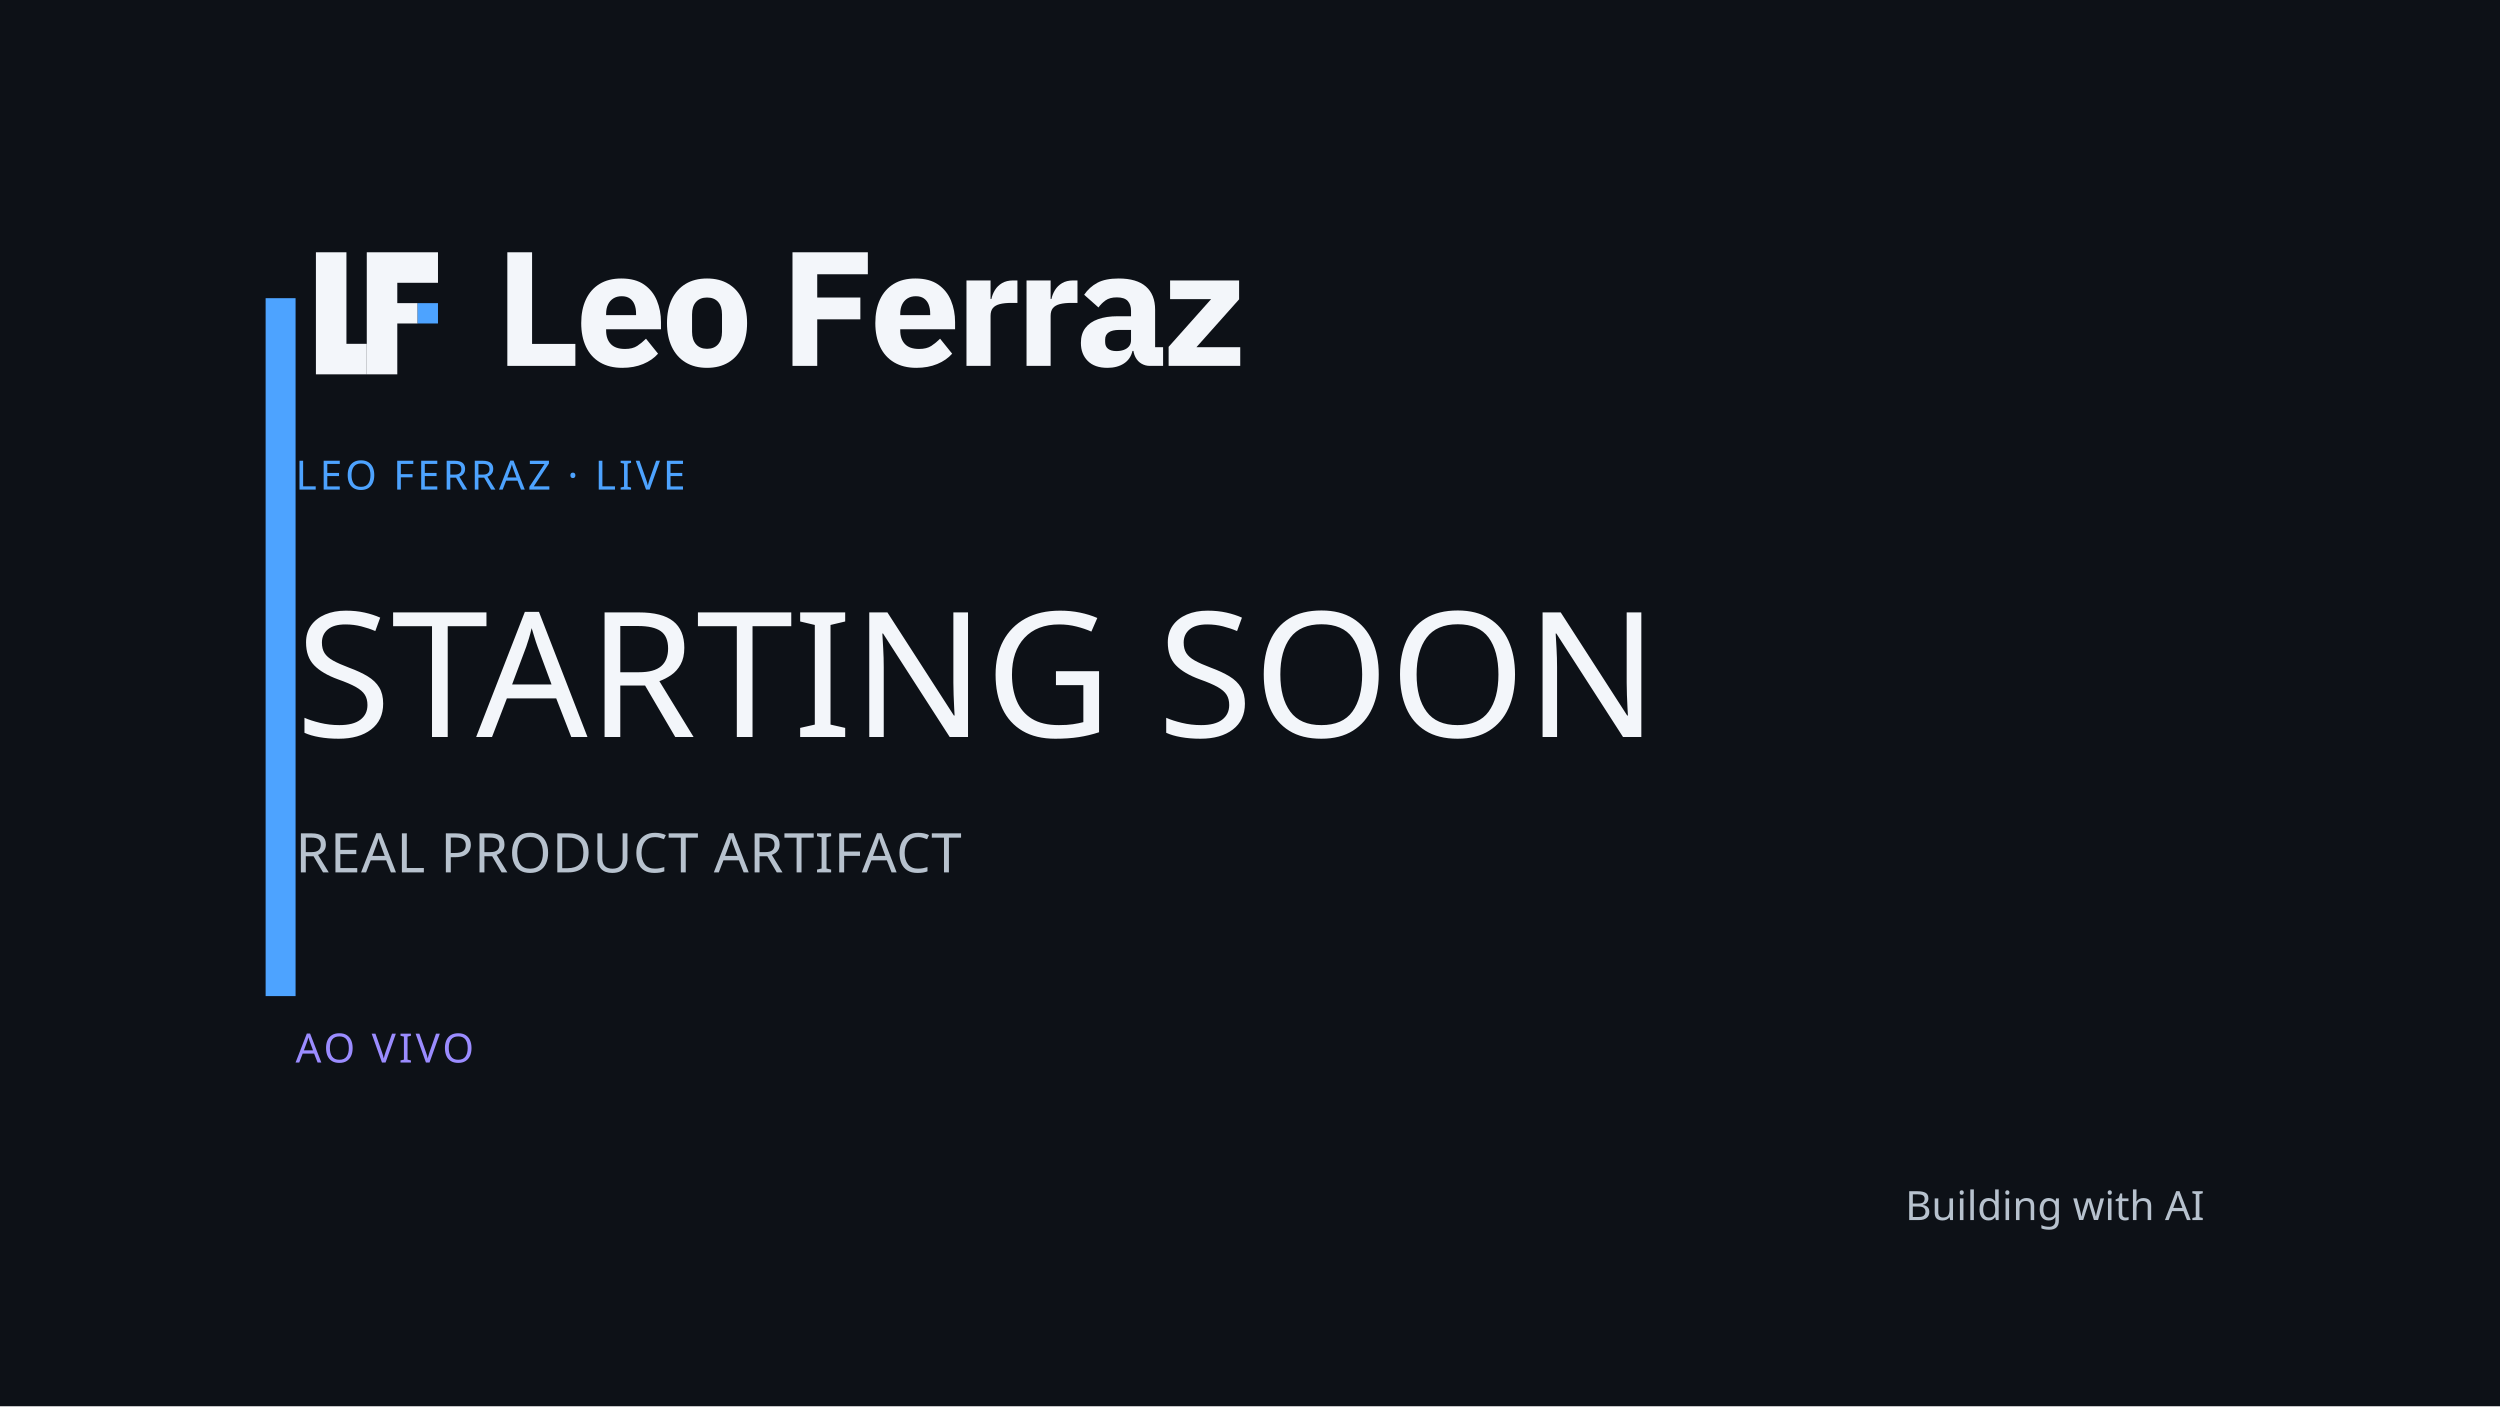
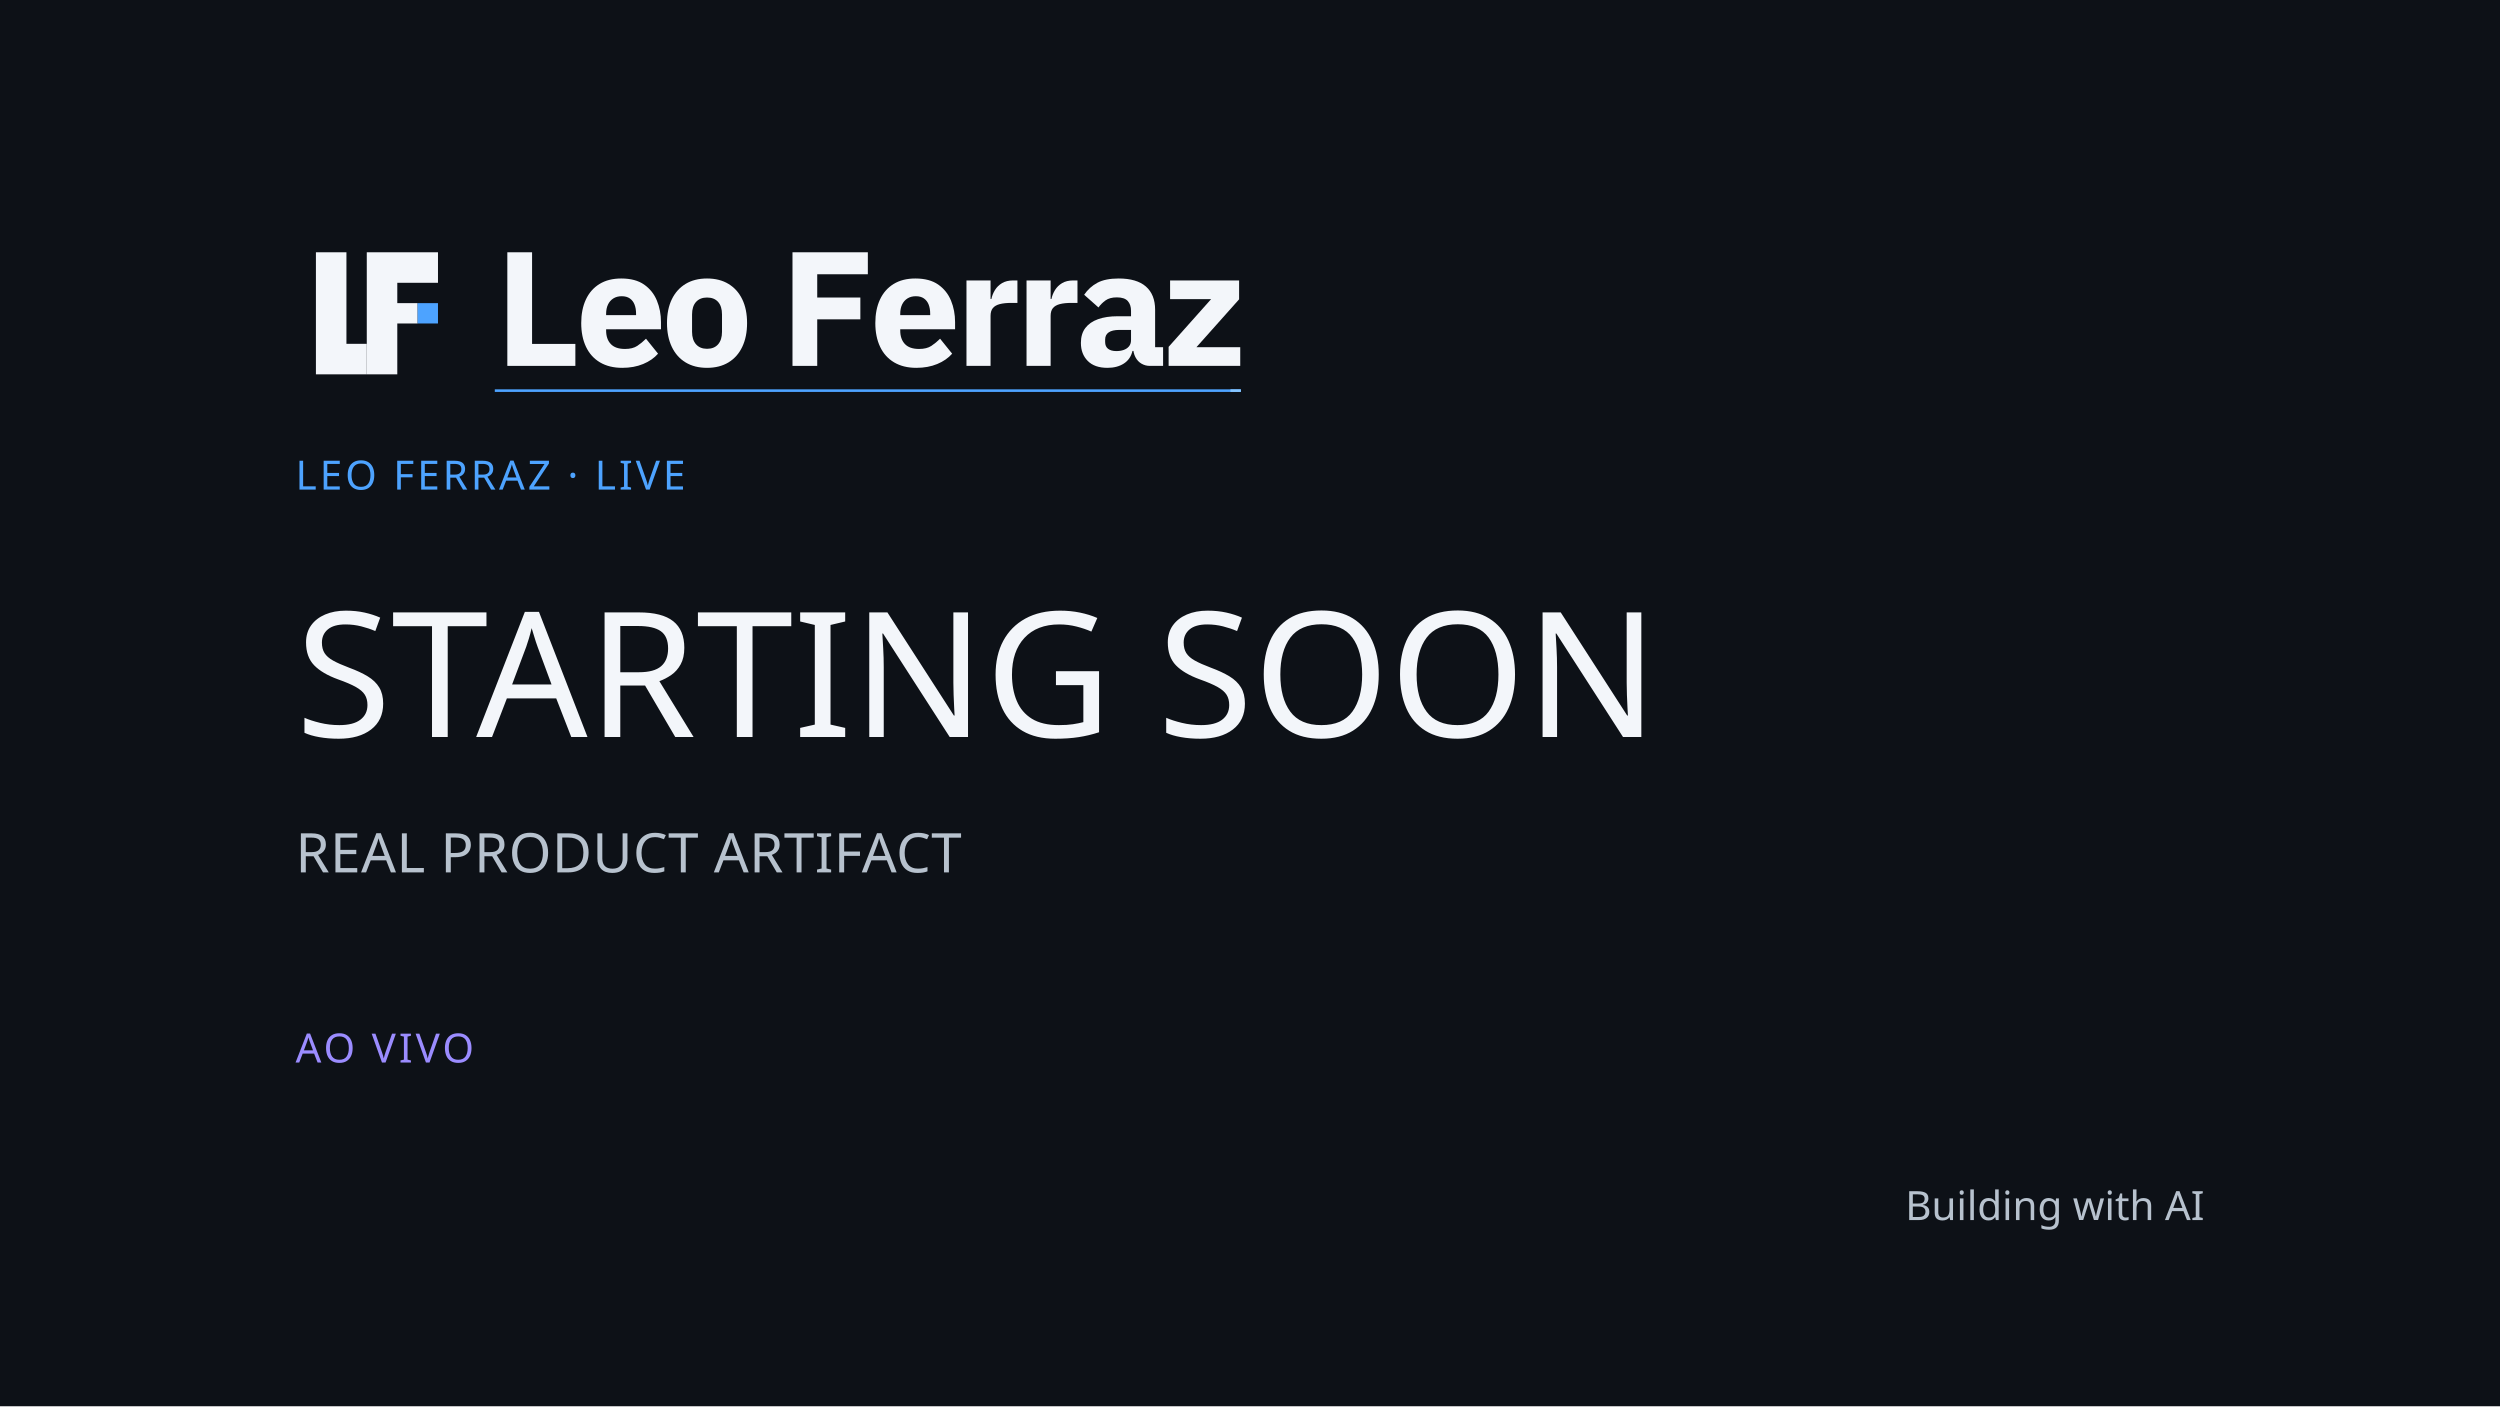
<svg xmlns="http://www.w3.org/2000/svg" viewBox="0 0 1920 1080" width="1920" height="1080" role="img" aria-labelledby="title">
  <rect width="1920" height="1080" fill="#0D1117" />
-   <rect x="204" y="229" width="23" height="536" fill="#4DA3FF" />
  <g data-mark="constructed-lf" transform="translate(227 178.125) scale(1.953)">
    <path d="M8 8H20V44H28V56H8Z" fill="#F3F6FA" />
    <path d="M28 8H56V20H40V28H48V36H40V56H28Z" fill="#F3F6FA" />
    <rect x="48" y="28" width="8" height="8" fill="#4DA3FF" />
  </g>
  <path d="M441.88 281L389.63 281L389.63 193.75L408.63 193.75L408.63 264.13L441.88 264.13Z" fill="#F3F6FA" />
  <path d="M477.88 282.5Q467.88 282.5 460.81 278.31Q453.75 274.13 450.06 266.38Q446.38 258.63 446.38 248.13Q446.38 237.75 449.94 230.06Q453.5 222.38 460.38 218.13Q467.25 213.88 477.13 213.88Q488 213.88 494.69 218.56Q501.38 223.25 504.5 230.88Q507.63 238.5 507.63 247.38L507.63 252.88L465.5 252.88L465.5 253.88Q465.5 260.38 469.06 264.19Q472.63 268 480 268Q485.88 268 489.44 265.63Q493 263.25 496.13 260.13L505.38 271.63Q501 276.63 493.94 279.56Q486.88 282.5 477.88 282.5ZM477.5 227.5Q473.75 227.5 471.06 229.19Q468.38 230.88 466.94 233.88Q465.5 236.88 465.5 241L465.5 242L488.5 242L488.5 240.88Q488.5 236.88 487.31 233.88Q486.13 230.88 483.69 229.19Q481.25 227.5 477.5 227.5Z" fill="#F3F6FA" />
  <path d="M543 282.5Q533.38 282.5 526.5 278.31Q519.63 274.13 515.94 266.38Q512.25 258.63 512.25 248.13Q512.25 237.5 515.94 229.88Q519.63 222.25 526.5 218.06Q533.38 213.88 543 213.88Q552.63 213.88 559.5 218.06Q566.38 222.25 570.06 229.88Q573.75 237.5 573.75 248.13Q573.75 258.63 570.06 266.38Q566.38 274.13 559.5 278.31Q552.63 282.5 543 282.5ZM543 267.88Q548.5 267.88 551.5 264.44Q554.5 261 554.5 254.88L554.5 241.5Q554.5 235.25 551.5 231.88Q548.5 228.5 543 228.5Q537.63 228.5 534.56 231.88Q531.5 235.25 531.5 241.5L531.5 254.88Q531.5 261 534.56 264.44Q537.63 267.88 543 267.88Z" fill="#F3F6FA" />
  <path d="M627.63 281L608.63 281L608.63 193.75L666.5 193.75L666.5 210.63L627.63 210.63L627.63 228.5L660.75 228.5L660.75 245.25L627.63 245.25Z" fill="#F3F6FA" />
  <path d="M703.75 282.5Q693.75 282.5 686.69 278.31Q679.63 274.13 675.94 266.38Q672.25 258.63 672.25 248.13Q672.25 237.75 675.81 230.06Q679.38 222.38 686.25 218.13Q693.13 213.88 703 213.88Q713.88 213.88 720.56 218.56Q727.25 223.25 730.38 230.88Q733.5 238.5 733.5 247.38L733.5 252.88L691.38 252.88L691.38 253.88Q691.38 260.38 694.94 264.19Q698.5 268 705.88 268Q711.75 268 715.31 265.63Q718.88 263.25 722 260.13L731.25 271.63Q726.88 276.63 719.81 279.56Q712.75 282.5 703.75 282.5ZM703.38 227.5Q699.63 227.5 696.94 229.19Q694.25 230.88 692.81 233.88Q691.38 236.88 691.38 241L691.38 242L714.38 242L714.38 240.88Q714.38 236.88 713.19 233.88Q712 230.88 709.56 229.19Q707.13 227.5 703.38 227.5Z" fill="#F3F6FA" />
  <path d="M760.75 281L742.25 281L742.25 215.38L760.75 215.38L760.75 229.63L761.38 229.63Q762.13 226 764.13 222.75Q766.13 219.5 769.56 217.44Q773 215.38 778.13 215.38L781.38 215.38L781.38 232.63L776.75 232.63Q771.38 232.63 767.81 233.56Q764.25 234.5 762.5 236.63Q760.75 238.75 760.75 242.63Z" fill="#F3F6FA" />
  <path d="M806.88 281L788.38 281L788.38 215.38L806.88 215.38L806.88 229.63L807.5 229.63Q808.25 226 810.25 222.75Q812.25 219.5 815.69 217.44Q819.13 215.38 824.25 215.38L827.5 215.38L827.5 232.63L822.88 232.63Q817.5 232.63 813.94 233.56Q810.38 234.5 808.63 236.63Q806.88 238.75 806.88 242.63Z" fill="#F3F6FA" />
  <path d="M893.25 281L883 281Q879.63 281 876.69 279.31Q873.75 277.63 872 274.31Q870.25 271 870.25 266.38L870.25 264.75L874.25 269.5L869.75 269.5Q868.25 275.88 863.13 279.19Q858 282.5 850.5 282.5Q840.63 282.5 835.38 277.19Q830.13 271.88 830.13 263.38Q830.13 256.38 833.56 251.88Q837 247.38 843.31 245.13Q849.63 242.88 858.25 242.88L868.63 242.88L868.63 238.75Q868.63 234 866.13 231.19Q863.63 228.38 857.75 228.38Q852.25 228.38 849 230.75Q845.75 233.13 843.63 236.13L832.63 226.38Q836.63 220.5 842.75 217.19Q848.88 213.88 859.13 213.88Q873 213.88 880.06 220.06Q887.13 226.25 887.13 237.88L887.13 266.63L893.25 266.63ZM868.63 253.38L859.63 253.38Q854.25 253.38 851.5 255.25Q848.75 257.13 848.75 260.75L848.75 262.63Q848.75 266.13 851 267.88Q853.25 269.63 857.38 269.63Q860.5 269.63 863 268.75Q865.5 267.88 867.06 266Q868.63 264.13 868.63 261.13Z" fill="#F3F6FA" />
  <path d="M952.5 281L897.5 281L897.5 266.38L930.13 229.75L898.63 229.75L898.63 215.38L951.63 215.38L951.63 229.88L918.88 266.63L952.5 266.63Z" fill="#F3F6FA" />
+   <rect data-accent="underline-line" x="380" y="299" width="573" height="2" fill="#4DA3FF" />
+   <rect data-accent="underline-terminal" x="945" y="299" width="8" height="2" fill="#86C5FF" />
  <text x="227" y="376" fill="#4DA3FF" font-family="IBM Plex Mono" font-size="31px" font-weight="500" text-anchor="start" letter-spacing="0.075em">LEO FERRAZ · LIVE</text>
  <text x="227" y="566" fill="#F3F6FA" font-family="IBM Plex Sans" font-size="134px" font-weight="500" text-anchor="start" letter-spacing="0em">STARTING SOON</text>
  <text x="227" y="670" fill="#B7C2CE" font-family="IBM Plex Mono" font-size="42px" font-weight="500" text-anchor="start" letter-spacing="0.01em">REAL PRODUCT ARTIFACT</text>
  <text x="227" y="816" fill="#9B8CFF" font-family="IBM Plex Mono" font-size="31px" font-weight="500" text-anchor="start" letter-spacing="0.075em">AO VIVO</text>
  <text x="1693" y="937" fill="#B7C2CE" font-family="IBM Plex Mono" font-size="31px" font-weight="500" text-anchor="end" letter-spacing="0em">Building with AI</text>
</svg>
